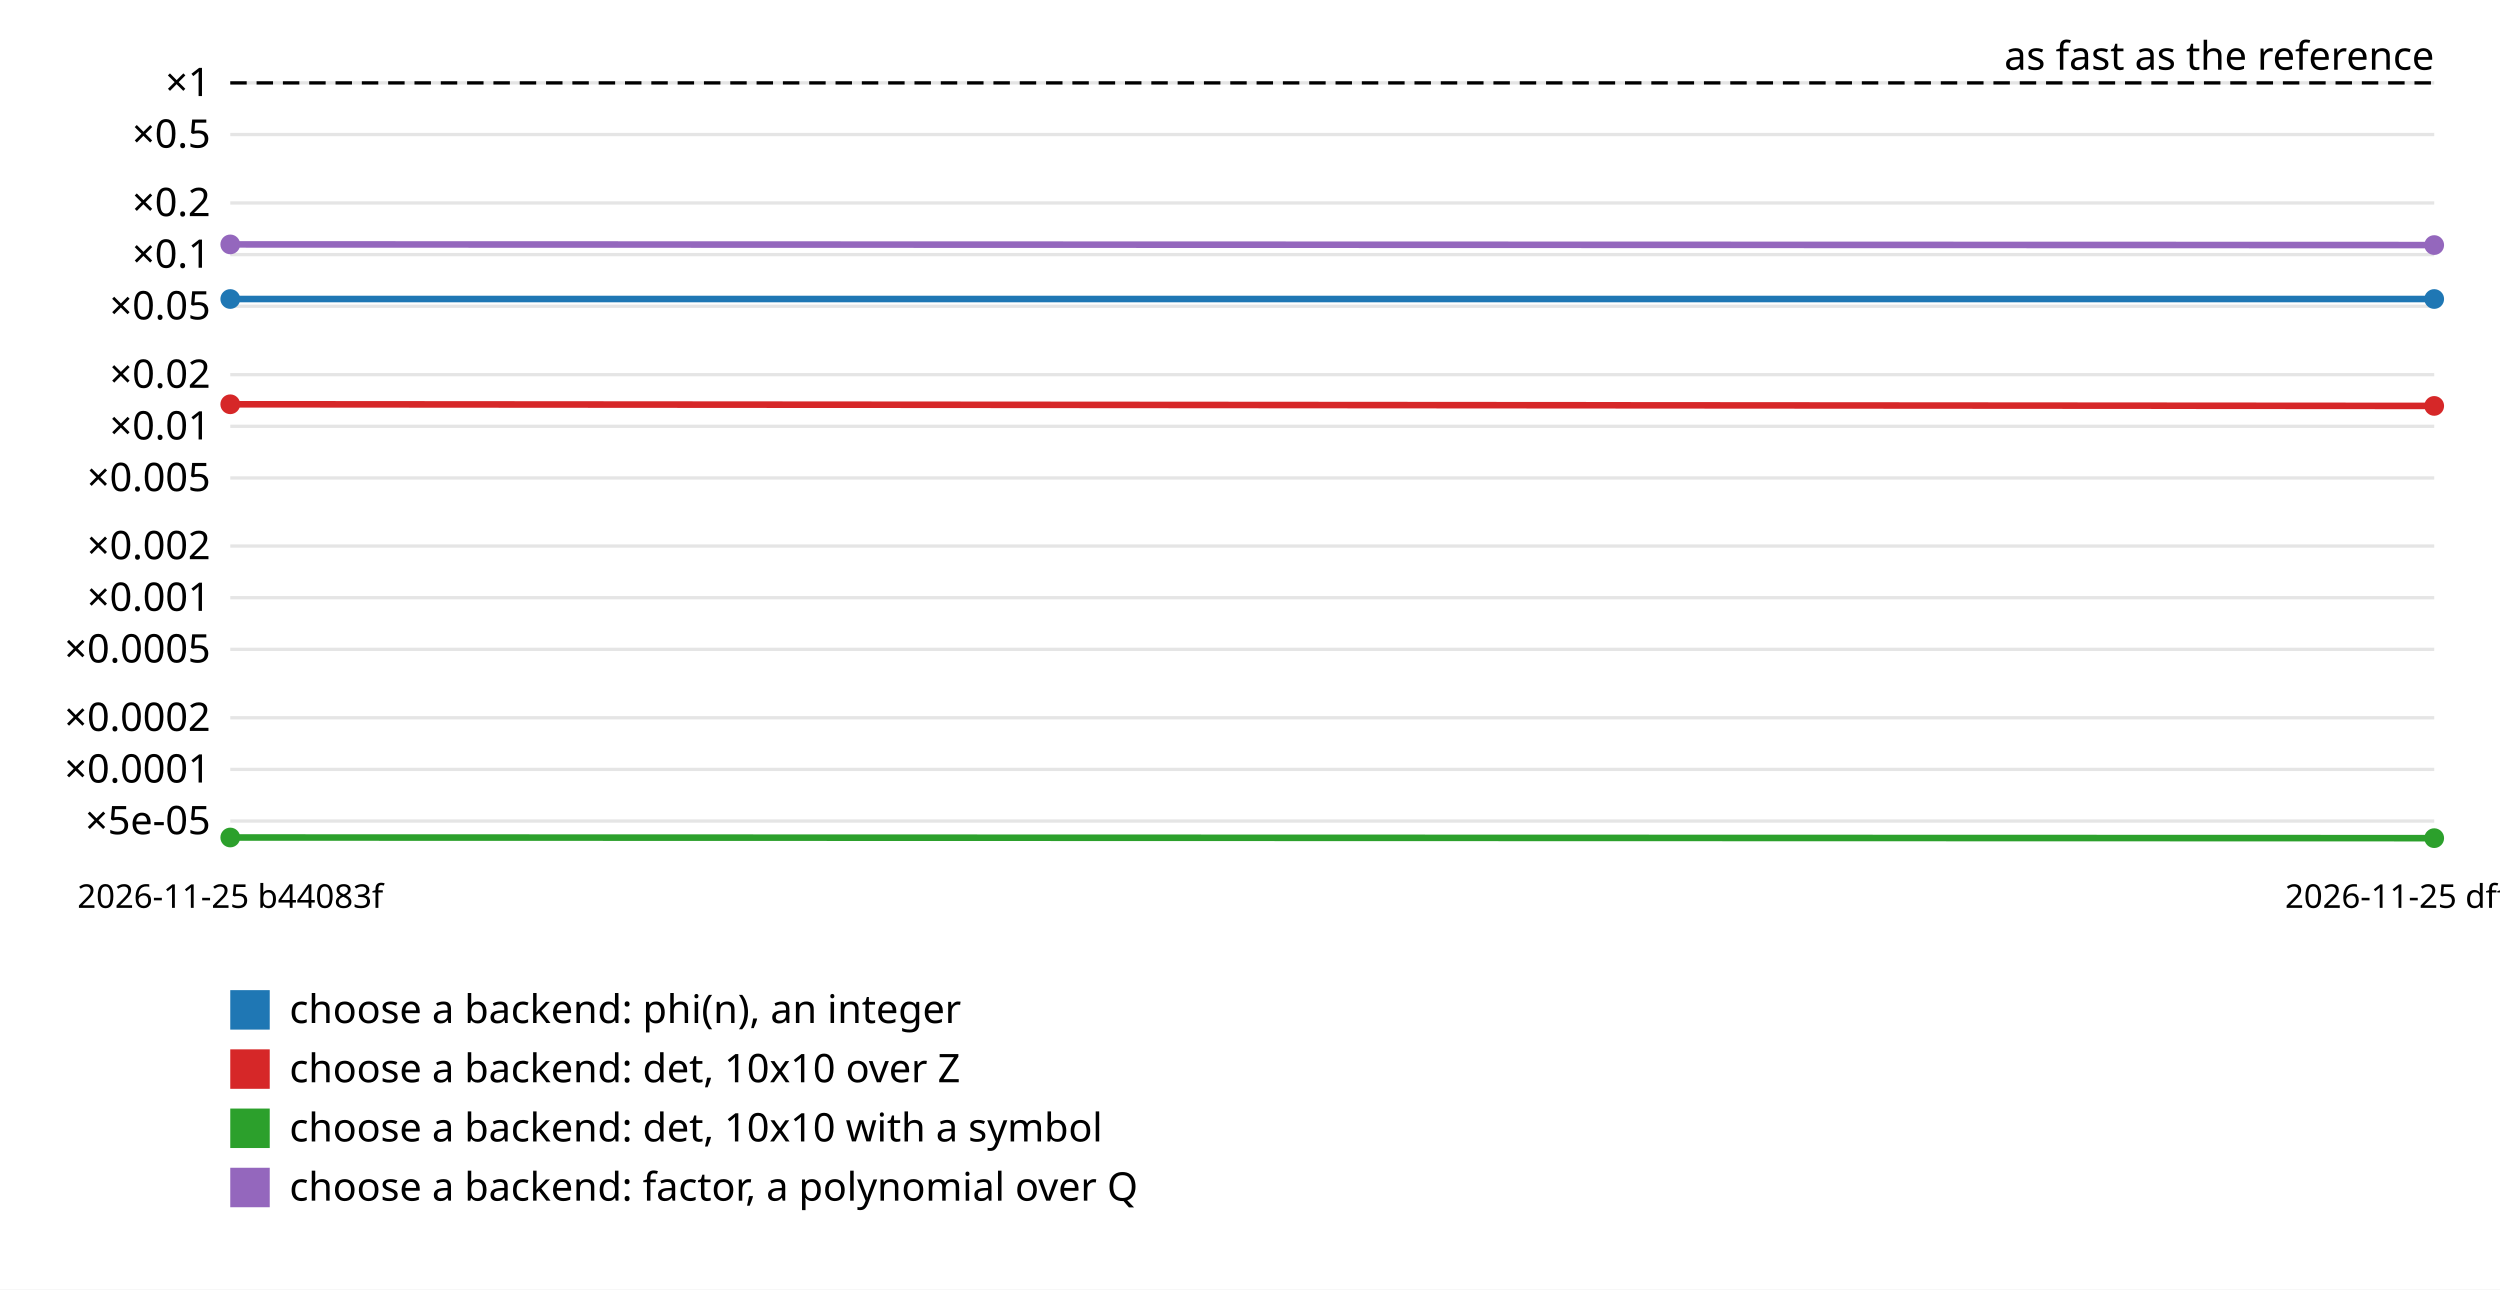
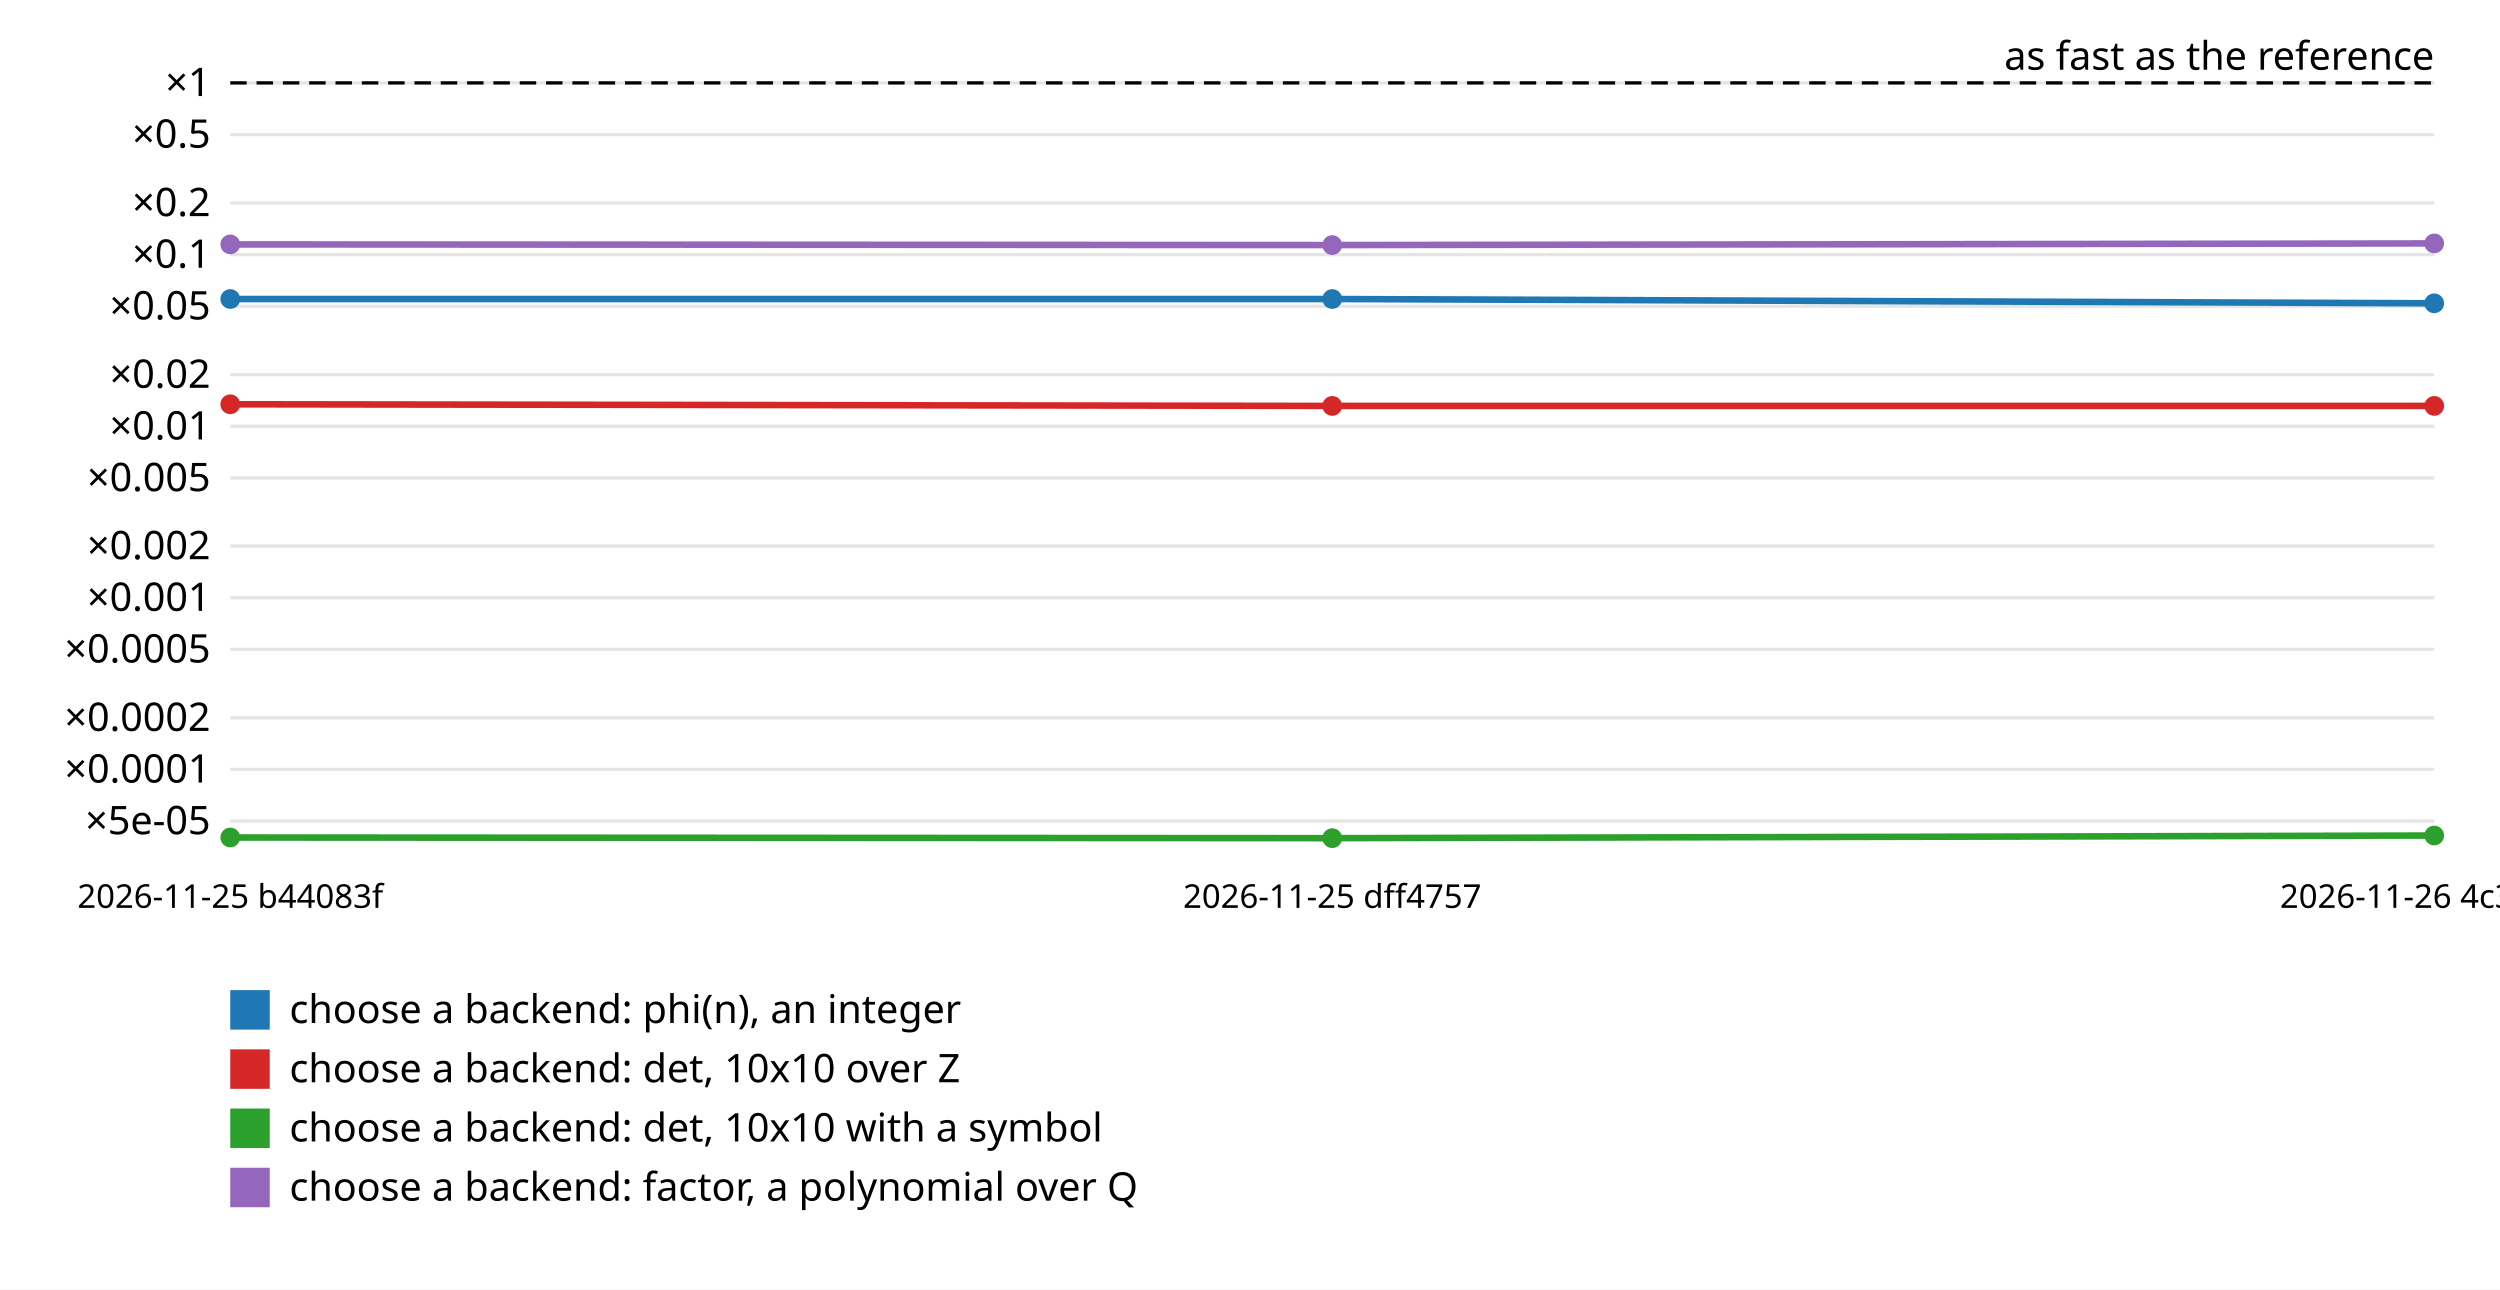
<svg xmlns="http://www.w3.org/2000/svg" width="760" height="392" font-family="sans-serif" font-size="12">
  <rect width="760" height="392" fill="white" />
  <line x1="70" x2="740" y1="249.6" y2="249.6" stroke="#e5e5e5" />
  <text x="64" y="253.6" text-anchor="end">×5e-05</text>
  <line x1="70" x2="740" y1="233.9" y2="233.9" stroke="#e5e5e5" />
  <text x="64" y="237.9" text-anchor="end">×0.0001</text>
  <line x1="70" x2="740" y1="218.2" y2="218.2" stroke="#e5e5e5" />
  <text x="64" y="222.2" text-anchor="end">×0.0002</text>
  <line x1="70" x2="740" y1="197.4" y2="197.4" stroke="#e5e5e5" />
  <text x="64" y="201.4" text-anchor="end">×0.0005</text>
  <line x1="70" x2="740" y1="181.7" y2="181.7" stroke="#e5e5e5" />
  <text x="64" y="185.7" text-anchor="end">×0.001</text>
  <line x1="70" x2="740" y1="166.0" y2="166.0" stroke="#e5e5e5" />
  <text x="64" y="170.0" text-anchor="end">×0.002</text>
  <line x1="70" x2="740" y1="145.3" y2="145.3" stroke="#e5e5e5" />
  <text x="64" y="149.3" text-anchor="end">×0.005</text>
  <line x1="70" x2="740" y1="129.6" y2="129.6" stroke="#e5e5e5" />
  <text x="64" y="133.6" text-anchor="end">×0.01</text>
  <line x1="70" x2="740" y1="113.9" y2="113.9" stroke="#e5e5e5" />
  <text x="64" y="117.9" text-anchor="end">×0.02</text>
  <line x1="70" x2="740" y1="93.1" y2="93.1" stroke="#e5e5e5" />
  <text x="64" y="97.1" text-anchor="end">×0.05</text>
  <line x1="70" x2="740" y1="77.4" y2="77.4" stroke="#e5e5e5" />
  <text x="64" y="81.4" text-anchor="end">×0.1</text>
  <line x1="70" x2="740" y1="61.7" y2="61.7" stroke="#e5e5e5" />
  <text x="64" y="65.7" text-anchor="end">×0.2</text>
  <line x1="70" x2="740" y1="40.9" y2="40.9" stroke="#e5e5e5" />
  <text x="64" y="44.9" text-anchor="end">×0.5</text>
  <line x1="70" x2="740" y1="25.2" y2="25.2" stroke="#e5e5e5" />
  <text x="64" y="29.2" text-anchor="end">×1</text>
  <line x1="70" x2="740" y1="25.2" y2="25.2" stroke="black" stroke-dasharray="5 3" />
  <text x="740" y="21.2" text-anchor="end">as fast as the reference</text>
  <text x="70.0" y="276" text-anchor="middle" font-size="10">2026-11-25 b44083f</text>
-   <text x="740.0" y="276" text-anchor="middle" font-size="10">2026-11-25 dff4757</text>
-   <polyline points="70.0,90.9 740.0,90.9" fill="none" stroke="#1f77b4" stroke-width="2" />
+   <text x="405.0" y="276" text-anchor="middle" font-size="10">2026-11-25 dff4757</text>
+   <text x="740.0" y="276" text-anchor="middle" font-size="10">2026-11-26 4c333a4</text>
+   <polyline points="70.0,90.9 405.0,90.9 740.0,92.2" fill="none" stroke="#1f77b4" stroke-width="2" />
  <circle cx="70.0" cy="90.9" r="3" fill="#1f77b4" />
-   <circle cx="740.0" cy="90.9" r="3" fill="#1f77b4" />
+   <circle cx="405.0" cy="90.9" r="3" fill="#1f77b4" />
+   <circle cx="740.0" cy="92.2" r="3" fill="#1f77b4" />
  <rect x="70" y="301" width="12" height="12" fill="#1f77b4" />
  <text x="88" y="311">choose a backend: phi(n), an integer</text>
-   <polyline points="70.0,122.9 740.0,123.4" fill="none" stroke="#d62728" stroke-width="2" />
+   <polyline points="70.0,122.9 405.0,123.4 740.0,123.4" fill="none" stroke="#d62728" stroke-width="2" />
  <circle cx="70.0" cy="122.9" r="3" fill="#d62728" />
+   <circle cx="405.0" cy="123.4" r="3" fill="#d62728" />
  <circle cx="740.0" cy="123.4" r="3" fill="#d62728" />
  <rect x="70" y="319" width="12" height="12" fill="#d62728" />
  <text x="88" y="329">choose a backend: det, 10x10 over Z</text>
-   <polyline points="70.0,254.6 740.0,254.8" fill="none" stroke="#2ca02c" stroke-width="2" />
+   <polyline points="70.0,254.6 405.0,254.8 740.0,254.0" fill="none" stroke="#2ca02c" stroke-width="2" />
  <circle cx="70.0" cy="254.6" r="3" fill="#2ca02c" />
-   <circle cx="740.0" cy="254.8" r="3" fill="#2ca02c" />
+   <circle cx="405.0" cy="254.8" r="3" fill="#2ca02c" />
+   <circle cx="740.0" cy="254.0" r="3" fill="#2ca02c" />
  <rect x="70" y="337" width="12" height="12" fill="#2ca02c" />
  <text x="88" y="347">choose a backend: det, 10x10 with a symbol</text>
-   <polyline points="70.0,74.3 740.0,74.5" fill="none" stroke="#9467bd" stroke-width="2" />
+   <polyline points="70.0,74.3 405.0,74.5 740.0,74.0" fill="none" stroke="#9467bd" stroke-width="2" />
  <circle cx="70.0" cy="74.3" r="3" fill="#9467bd" />
-   <circle cx="740.0" cy="74.5" r="3" fill="#9467bd" />
+   <circle cx="405.0" cy="74.5" r="3" fill="#9467bd" />
+   <circle cx="740.0" cy="74.0" r="3" fill="#9467bd" />
  <rect x="70" y="355" width="12" height="12" fill="#9467bd" />
  <text x="88" y="365">choose a backend: factor, a polynomial over Q</text>
</svg>
